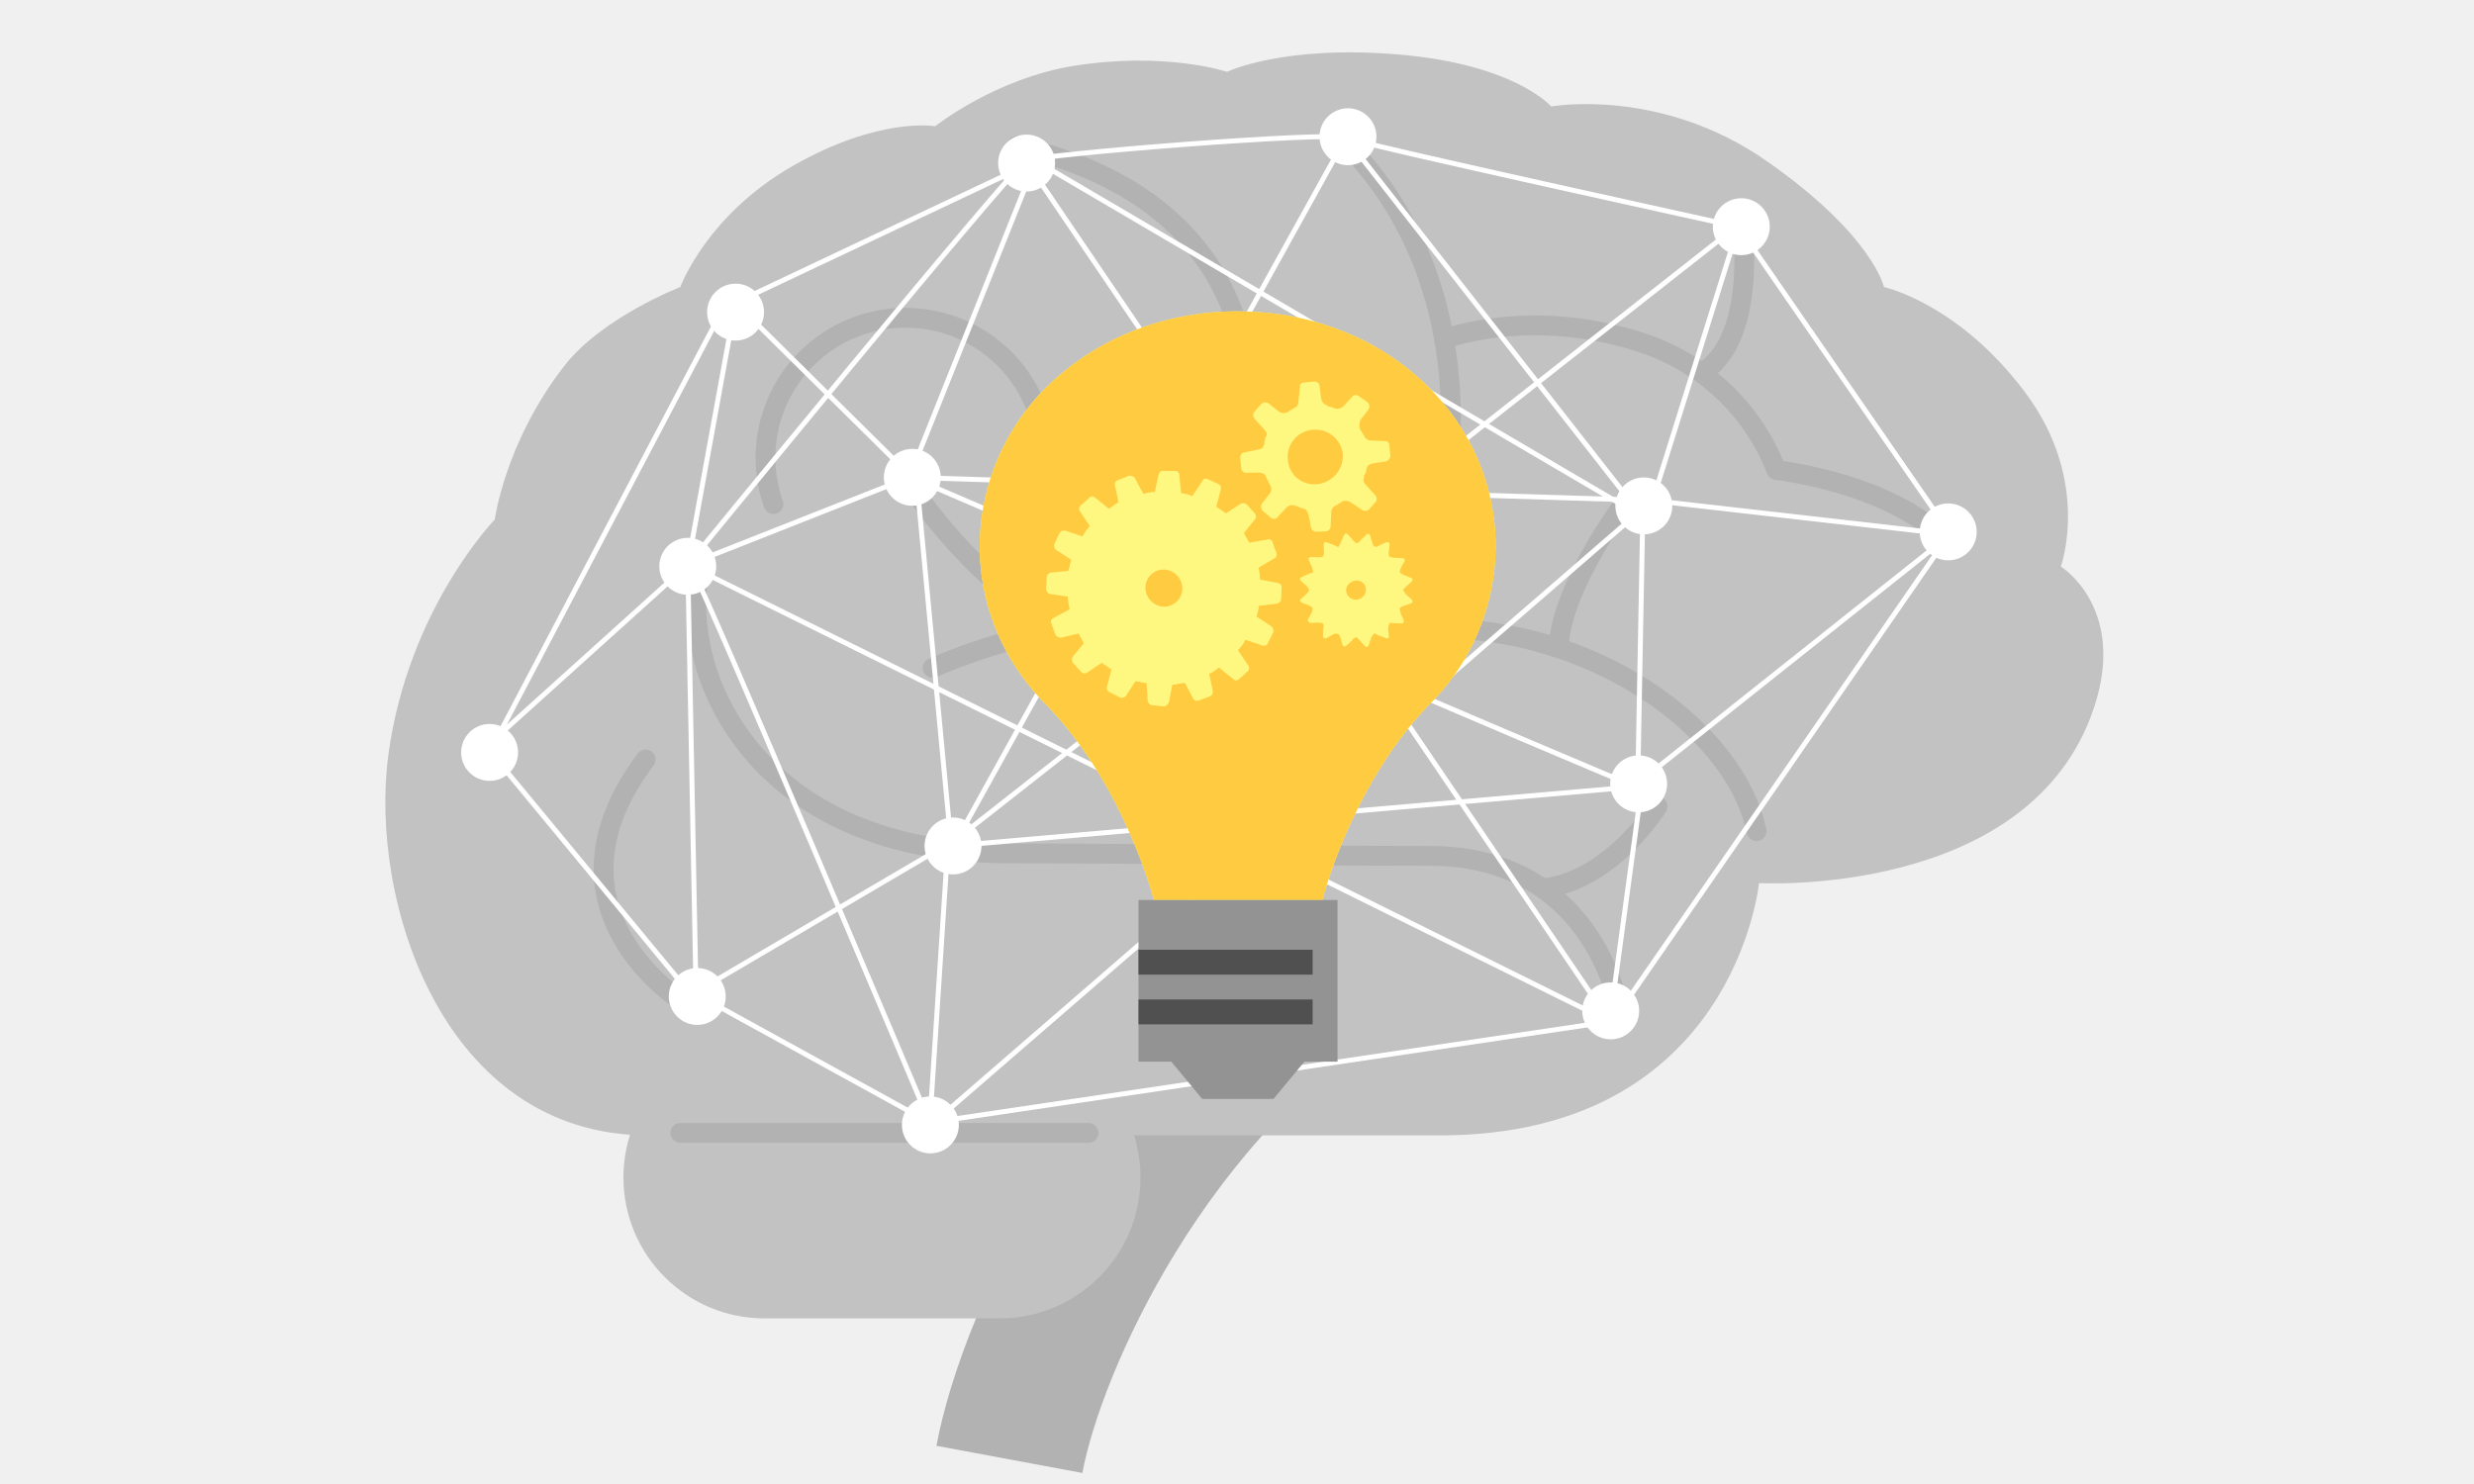
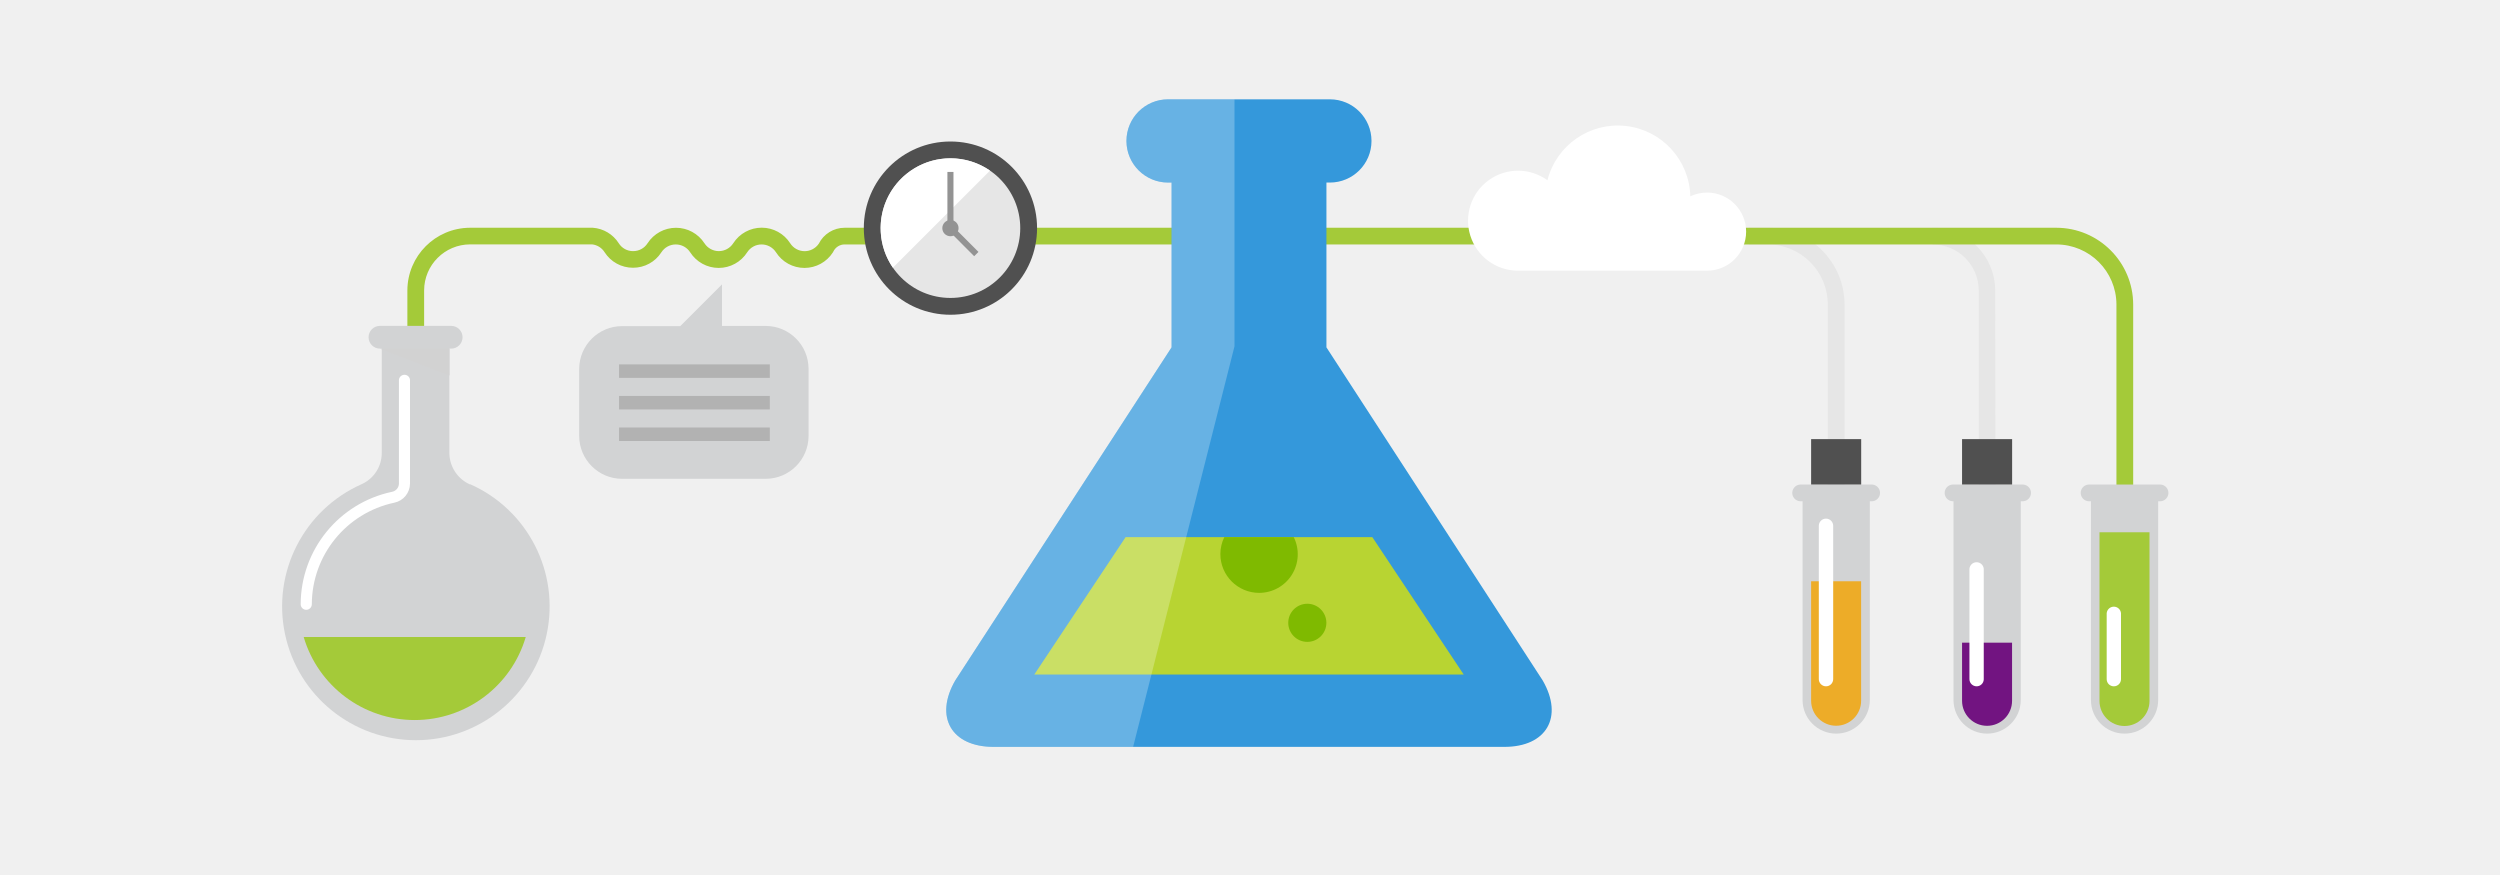
- <svg xmlns="http://www.w3.org/2000/svg" viewBox="0 0 500 300">
-   <path d="M218.747,297.767l-29.494-5.487c5.31-28.543,31.88-84.636,80.57-113.643l15.354,25.773C243.487,229.247,222.419,278.032,218.747,297.767Z" fill="#b2b2b2" />
-   <path d="M291,229.523H131c-41.5,0-56.5-47.5-52.5-77s21.5-47.5,21.5-47.5,2-15.5,14-31c7.652-9.884,23.5-16,23.5-16s5.25-14.5,22.75-24.5,28.75-8,28.75-8,12.25-9.75,28.25-12.25C235.663,10.4,248,14.523,248,14.523s11.25-5.5,34.75-3.5,30.75,10.5,30.75,10.5,22-4,43.5,11,23.75,25.5,23.75,25.5,15,3.25,28.5,21.25,7.25,35.25,7.25,35.25,14.3,8.874,6,30.5c-14,36.5-67,33.5-67,33.5S350.5,229.523,291,229.523Z" fill="#c2c2c2" />
-   <rect x="126" y="209.523" width="104.5" height="57" rx="28.5" ry="28.5" fill="#c2c2c2" />
-   <path d="M141,117.857c-2.667,20.666,13.333,54.666,63,54.666,29.684,0,56.833.5,85,.5,32.667,0,38,30,38,30" fill="none" stroke="#b2b2b2" stroke-linecap="round" stroke-linejoin="round" stroke-width="4" />
-   <path d="M312.5,179.523c13.5-2,22.5-16.5,22.5-16.5" fill="none" stroke="#b2b2b2" stroke-linecap="round" stroke-linejoin="round" stroke-width="4" />
-   <path d="M355,168.023c-4-19.5-30.488-40.2-63-41-40.5-1-51-.5-68-.5s-35.5,8.5-35.5,8.5" fill="none" stroke="#b2b2b2" stroke-linecap="round" stroke-linejoin="round" stroke-width="4" />
-   <path d="M184,98.19s14.5,22,32,29" fill="none" stroke="#b2b2b2" stroke-linecap="round" stroke-linejoin="round" stroke-width="4" />
-   <path d="M130.5,153.523c-22.833,30.334,7.5,49,7.5,49" fill="none" stroke="#b2b2b2" stroke-linecap="round" stroke-linejoin="round" stroke-width="4" />
-   <path d="M156.312,101.914a28.288,28.288,0,1,1,54.972-9.391" fill="none" stroke="#b2b2b2" stroke-linecap="round" stroke-linejoin="round" stroke-width="4" />
-   <path d="M315,131.023c.5-13,14.5-31,14.5-31" fill="none" stroke="#b2b2b2" stroke-linecap="round" stroke-linejoin="round" stroke-width="4" />
-   <path d="M393.5,109.523c-11.5-12-34.5-14.5-34.5-14.5a43.7,43.7,0,0,0-28-26c-22-7-39-.5-39-.5" fill="none" stroke="#b2b2b2" stroke-linecap="round" stroke-linejoin="round" stroke-width="4" />
-   <path d="M271.5,28.523c31.5,31.5,19.5,77,19.5,77" fill="none" stroke="#b2b2b2" stroke-linecap="round" stroke-linejoin="round" stroke-width="4" />
-   <path d="M344.5,75.023c11-7.5,7.5-31,7.5-31" fill="none" stroke="#b2b2b2" stroke-linecap="round" stroke-linejoin="round" stroke-width="4" />
-   <path d="M205.5,29.523c52,12,46.5,53.5,46.5,53.5" fill="none" stroke="#b2b2b2" stroke-linecap="round" stroke-linejoin="round" stroke-width="4" />
-   <line x1="137.5" y1="229.023" x2="220" y2="229.023" fill="none" stroke="#b2b2b2" stroke-linecap="round" stroke-linejoin="round" stroke-width="4" />
-   <circle cx="188.033" cy="227.407" r="5.752" fill="#fff" />
-   <circle cx="98.95" cy="152.107" r="5.752" fill="#fff" />
-   <circle cx="351.917" cy="45.828" r="5.752" fill="#fff" />
-   <circle cx="393.741" cy="107.524" r="5.752" fill="#fff" />
-   <circle cx="331.175" cy="158.461" r="5.752" fill="#fff" />
-   <circle cx="272.425" cy="27.64" r="5.752" fill="#fff" />
-   <circle cx="325.525" cy="204.353" r="5.752" fill="#fff" />
-   <circle cx="332.221" cy="102.269" r="5.752" fill="#fff" />
-   <circle cx="207.479" cy="32.961" r="5.752" fill="#fff" />
-   <circle cx="184.379" cy="96.494" r="5.752" fill="#fff" />
-   <circle cx="139" cy="114.482" r="5.752" fill="#fff" />
-   <circle cx="140.917" cy="201.44" r="5.752" fill="#fff" />
-   <circle cx="192.604" cy="171.015" r="5.752" fill="#fff" />
-   <path d="M187.916,226.94l-49.249-27.083L98.25,150.94,139,114.19s65.667-80.333,68.333-81.667,61.334-6,64.667-4.666,79.333,18,79.333,18l42.917,62.166L332,157.523l-6.667,49Z" fill="none" stroke="#fff" stroke-miterlimit="10" />
-   <line x1="325.333" y1="206.523" x2="207.333" y2="32.523" fill="none" stroke="#fff" stroke-miterlimit="10" />
-   <path d="M350.5,48.523,334,101.19,184.25,96.523s147.189,63.284,145.25,62" fill="none" stroke="#fff" stroke-miterlimit="10" />
-   <polyline points="185.333 97.857 192.25 171.023 330.75 159.023" fill="none" stroke="#fff" stroke-miterlimit="10" />
-   <polyline points="325.333 206.523 139 114.19 148.667 61.19 209.333 32.523" fill="none" stroke="#fff" stroke-miterlimit="10" />
-   <line x1="332" y1="104.523" x2="331" y2="158.023" fill="none" stroke="#fff" stroke-miterlimit="10" />
-   <circle cx="148.658" cy="63.098" r="5.752" fill="#fff" />
-   <line x1="182.667" y1="94.857" x2="152" y2="64.523" fill="none" stroke="#fff" stroke-miterlimit="10" />
-   <line x1="144.667" y1="65.19" x2="99.5" y2="151.023" fill="none" stroke="#fff" stroke-miterlimit="10" />
-   <polyline points="329 202.023 394 108.023 334 101.19" fill="none" stroke="#fff" stroke-miterlimit="10" />
-   <line x1="196" y1="167.523" x2="350" y2="46.523" fill="none" stroke="#fff" stroke-miterlimit="10" />
-   <path d="M140.75,117.023c1.333,1.334,47.166,109.917,47.166,109.917l3.667-56.333-50.916,29.916L139,114.19l44.75-17.667,25.583-64,122.667,72L272,27.857l-78.667,142" fill="none" stroke="#fff" stroke-miterlimit="10" />
-   <line x1="189.75" y1="226.023" x2="329.667" y2="104.857" fill="none" stroke="#fff" stroke-miterlimit="10" />
-   <path d="M280.95,71.951h0l0,0a51.906,51.906,0,0,0-4.917-2.877L275.893,69q-.756-.386-1.528-.747l-.422-.2c-.5-.228-.993-.451-1.5-.665-.132-.057-.268-.11-.4-.165q-2.293-.951-4.708-1.7c-.305-.095-.61-.191-.918-.281q-.6-.174-1.2-.334-.548-.147-1.1-.283c-.371-.091-.742-.183-1.116-.267-.49-.11-.984-.21-1.479-.307-.292-.058-.582-.121-.876-.174q-1.083-.2-2.182-.35c-.283-.04-.568-.072-.852-.108-.531-.067-1.064-.129-1.6-.182-.3-.03-.6-.056-.9-.081-.559-.047-1.121-.084-1.685-.115-.265-.014-.528-.032-.794-.043-.826-.034-1.656-.056-2.494-.056a57.359,57.359,0,0,0-20.563,3.731q-2.351.9-4.571,2-1.11.549-2.184,1.144-2.148,1.19-4.15,2.558t-3.84,2.9A45.577,45.577,0,0,0,198,110.421a44.592,44.592,0,0,0,7.34,24.525q.585.9,1.211,1.764a47.8,47.8,0,0,0,4.117,4.959l.016.019c.034.033.067.068.1.1.285.3.575.593.868.885.093.1.182.2.275.293l.067.072h0c15.527,16.338,21.2,38.9,21.2,38.9h34.061s5.644-22.669,21.1-39.01a45.246,45.246,0,0,0,13.914-32.51C302.27,94.59,293.986,80.578,280.95,71.951Z" fill="#fff880" />
-   <path d="M280.95,71.951h0l0,0a51.906,51.906,0,0,0-4.917-2.877L275.893,69q-.756-.386-1.528-.747l-.422-.2c-.5-.228-.993-.451-1.5-.665-.132-.057-.268-.11-.4-.165q-2.293-.951-4.708-1.7c-.305-.095-.61-.191-.918-.281q-.6-.174-1.2-.334-.548-.147-1.1-.283c-.371-.091-.742-.183-1.116-.267-.49-.11-.984-.21-1.479-.307-.292-.058-.582-.121-.876-.174q-1.083-.2-2.182-.35c-.283-.04-.568-.072-.852-.108-.531-.067-1.064-.129-1.6-.182-.3-.03-.6-.056-.9-.081-.559-.047-1.121-.084-1.685-.115-.265-.014-.528-.032-.794-.043-.826-.034-1.656-.056-2.494-.056a57.359,57.359,0,0,0-20.563,3.731q-2.351.9-4.571,2-1.11.549-2.184,1.144-2.148,1.19-4.15,2.558t-3.84,2.9A45.577,45.577,0,0,0,198,110.421a44.592,44.592,0,0,0,7.34,24.525q.585.9,1.211,1.764a47.8,47.8,0,0,0,4.117,4.959l.016.019c.034.033.067.068.1.1.285.3.575.593.868.885.093.1.182.2.275.293l.067.072h0c15.527,16.338,21.2,38.9,21.2,38.9h34.061s5.644-22.669,21.1-39.01a45.246,45.246,0,0,0,13.914-32.51C302.27,94.59,293.986,80.578,280.95,71.951Z" fill="#ffcb40" />
-   <polygon points="257.368 222.161 242.973 222.161 234.631 212.106 265.71 212.106 257.368 222.161" fill="#939393" />
-   <rect x="230.094" y="181.941" width="40.221" height="32.679" fill="#939393" />
-   <rect x="230.094" y="191.996" width="35.193" height="5.028" fill="#505050" />
-   <rect x="230.094" y="202.051" width="35.193" height="5.028" fill="#505050" />
-   <path d="M264.989,106.789a1.011,1.011,0,0,0,.947.695l2.124-.066a1.088,1.088,0,0,0,.867-1.1l.119-2.6a1.508,1.508,0,0,1,1.053-1.584c.34-.31.836-.452,1.177-.763a1.826,1.826,0,0,1,1.785.244l2.374,1.576a1.233,1.233,0,0,0,1.147-.111l1.549-1.724a1.133,1.133,0,0,0-.266-1.319L276,97.987a1.327,1.327,0,0,1-.252-1.644l-.156-.17a1.769,1.769,0,0,0,.543-1.118c.029-.652.385-1.289,1.533-1.4l2.465-.381a1.29,1.29,0,0,0,.866-1.1l-.22-2.3a.8.8,0,0,0-.947-.7l-2.606-.119a1.554,1.554,0,0,1-1.583-1.051c-.311-.34-.452-.836-.762-1.176a2.613,2.613,0,0,1,.089-1.954l1.563-2.05a1.177,1.177,0,0,0-.095-1.474L274.7,80.14a.991.991,0,0,0-1.3-.059l-1.888,2.036a1.665,1.665,0,0,1-1.814.408,5.045,5.045,0,0,0-1.288-.385l-.156-.171a1.714,1.714,0,0,1-1.242-1.361l-.36-2.791a1.011,1.011,0,0,0-.947-.695l-2.3.223a.8.8,0,0,0-.695.947l-.292,2.761c-.043.976-.384,1.287-.881,1.428-.341.312-.836.452-1.178.764a1.712,1.712,0,0,1-1.953-.089l-2.2-1.731a1.268,1.268,0,0,0-1.317.265l-1.549,1.726a1.44,1.44,0,0,0,.267,1.317l1.864,2.042c.622.681.762,1.177.25,1.644-.015.326-.2.807-.23,1.459-.186.481-.371.962-1.518,1.073l-2.635.533a1.016,1.016,0,0,0-.7.948l.222,2.293a1.039,1.039,0,0,0,.777.852l2.776-.038c.976.045,1.286.384,1.427.88a14.63,14.63,0,0,1,.747,1.5,1.464,1.464,0,0,1,.08,1.8l-1.733,2.207a1.266,1.266,0,0,0,.265,1.315l1.569,1.377a.992.992,0,0,0,1.3.06l1.889-2.037a1.661,1.661,0,0,1,1.813-.408q.721.279,1.445.555c.65.03.962.371,1.242,1.362l.531,2.637m6.4-14.887a5.735,5.735,0,0,1-5.171,5.968,5.323,5.323,0,0,1-5.963-5.166,5.474,5.474,0,0,1,5-5.81,5.544,5.544,0,0,1,6.134,5.008" fill="#fff880" />
-   <path d="M278.729,110.274a.819.819,0,0,1-.953.192c-.123.113-.337-.369-.439-.728l-.406-1.434c-.214-.482-.684-.5-.818-.154L275,109.162a1.264,1.264,0,0,1-.975.663l-.562-.615-1.011-1.108c-.337-.369-.7-.267-.83.08l-.659,1.5a3.457,3.457,0,0,1-.515.921,7.007,7.007,0,0,1-.808-.391l-1.392-.535c-.46-.257-.707-.033-.728.439l.046,1.536a1.134,1.134,0,0,1-.277.931,2.894,2.894,0,0,1-.831.081l-1.413-.064c-.47-.021-.717.2-.5.685l.641,1.445c.1.359.193.952.193.952a2.8,2.8,0,0,1-.841.317l-1.445.642c-.359.1-.494.45-.156.819l1.134.995a5.911,5.911,0,0,1,.551.851,5.884,5.884,0,0,1-.628.8l-1.108,1.012c-.246.224-.146.583.2.716l1.391.535c.349.134.809.391.8.626a3.124,3.124,0,0,1-.156.82l-.772,1.38c-.134.349.091.595.439.729l1.535-.048a2.31,2.31,0,0,1,1.055.165.89.89,0,0,1,.079.83l-.074,1.648c-.023.47.326.6.684.5l1.333-.765a1.189,1.189,0,0,1,1.066-.071c.123-.112.225.247.438.728l.4,1.434c.214.482.573.38.82.156l1.108-1.012a1.269,1.269,0,0,1,.976-.665l.562.616,1.011,1.108c.336.368.695.267.828-.081l.548-1.628a2.473,2.473,0,0,1,.626-.8,6.933,6.933,0,0,1,.809.39l1.391.535c.461.256.706.033.728-.439l-.169-1.424a2.5,2.5,0,0,1,.29-1.166l.942.042,1.413.064c.471.022.6-.327.5-.685l-.641-1.445c-.1-.359-.193-.953-.193-.953a1.806,1.806,0,0,1,.728-.439l1.559-.519c.358-.1.492-.449.154-.82l-1.133-1a3.65,3.65,0,0,1-.551-.851c-.113-.123.257-.461.5-.686l1.232-1.124a.421.421,0,0,0-.2-.717l-1.392-.535c-.348-.134-.921-.514-.8-.627-.112-.123.022-.471.156-.818l.772-1.381c.134-.348-.091-.595-.562-.617l-1.413-.063a6.6,6.6,0,0,1-1.055-.166,1.527,1.527,0,0,1-.192-.953l.188-1.525c.022-.47-.325-.6-.683-.5Zm-2.96,7.89a2.029,2.029,0,0,1-3.406,2.2,1.854,1.854,0,0,1,.712-2.681,2.009,2.009,0,0,1,2.694.476" fill="#fff880" />
-   <path d="M253.558,105.059a.959.959,0,0,0,.058-1.266l-1.692-1.853a1.129,1.129,0,0,0-1.265-.058l-2.881,1.9c-.615-.41-1.352-.95-1.968-1.359l.925-3.512a.862.862,0,0,0-.461-1.035l-2.111-.984a.8.8,0,0,0-1.158.328l-2.045,3.08a7.387,7.387,0,0,0-2.257-.609l-.343-3.568a.866.866,0,0,0-.847-.927l-2.411.017c-.374-.143-.772.22-.915.594l-.8,3.643a7.469,7.469,0,0,0-2.3.4L229.327,96.6a1.277,1.277,0,0,0-1.122-.431l-2.327.91a.862.862,0,0,0-.552.99l.729,3.459c-.651.351-1.313.955-1.963,1.307l-2.814-2.283a.819.819,0,0,0-1.145.075L218.41,102.2a.822.822,0,0,0-.179,1.135l2.019,3.01a10.322,10.322,0,0,0-1.493,2.089l-3.5-1.173a1.109,1.109,0,0,0-1.169.581l-.986,2.114a1.1,1.1,0,0,0,.448,1.289l2.959,1.91c-.288.749-.324,1.508-.613,2.257l-3.568.346a1.1,1.1,0,0,0-.807.979l-.1,2.279a1.1,1.1,0,0,0,.713,1.048l3.656.546a14.815,14.815,0,0,0,.389,2.557l-3.254,1.755a.8.8,0,0,0-.432,1.124l.788,2.192a1.187,1.187,0,0,0,1.11.685l3.593-.853c.351.651.7,1.3,1.053,1.951l-2.288,2.816a1.192,1.192,0,0,0,.074,1.145l1.692,1.853a.96.96,0,0,0,1.133.178l3.013-2.021c.615.41,1.352.95,1.968,1.358l-.923,3.512a.861.861,0,0,0,.46,1.036l2.232,1.117a1.084,1.084,0,0,0,1.157-.33l1.913-2.958c.76.033,1.508.321,2.269.355l.21,3.69a1.1,1.1,0,0,0,.978.806l2.4.235a1.528,1.528,0,0,0,.927-.846l.67-3.522c.892-.088,1.665-.307,2.556-.393l1.634,3.119a.869.869,0,0,0,1.122.432l2.193-.788a1.031,1.031,0,0,0,.687-1.112l-.73-3.459a9.127,9.127,0,0,0,1.963-1.308l2.815,2.285a.846.846,0,0,0,1.266.057l1.723-1.572a.847.847,0,0,0,.058-1.266l-2.02-3.011a6.339,6.339,0,0,0,1.493-2.089l3.5,1.173a.86.86,0,0,0,1.036-.459l1.119-2.234a1.28,1.28,0,0,0-.327-1.158l-3.08-2.042a6.462,6.462,0,0,0,.481-2.136l3.7-.468c.386-.109.783-.472.795-.725l.117-2.533a.865.865,0,0,0-.846-.926l-3.523-.667a13.733,13.733,0,0,0-.268-2.424l3-1.768a.925.925,0,0,0,.565-1.242l-.787-2.193a.8.8,0,0,0-1.121-.432l-3.582.6q-.526-.976-1.053-1.952l2.155-2.7m-15.625,11.35a3.678,3.678,0,0,1-.244,5.319,3.641,3.641,0,0,1-5.187-.361,3.678,3.678,0,1,1,5.431-4.958" fill="#fff880" />
+ <svg xmlns="http://www.w3.org/2000/svg" id="Layer_1" data-name="Layer 1" viewBox="0 0 400 140">
+   <defs>
+     <style>.cls-1{fill:#e6e6e6;}.cls-2{fill:#a4ca39;}.cls-3{fill:#d2d3d4;}.cls-4{fill:#edac28;}.cls-5{fill:#505050;}.cls-6{fill:#721481;}.cls-15,.cls-7{fill:#fff;}.cls-8{fill:#d2d2d2;}.cls-9{fill:#939393;}.cls-10{fill:none;stroke:#939393;stroke-miterlimit:10;stroke-width:0.97px;}.cls-11{fill:#b2b2b2;}.cls-12{fill:#3498db;}.cls-13{fill:#b8d432;}.cls-14{fill:#7fba00;}.cls-15{opacity:0.25;isolation:isolate;}</style>
+   </defs>
+   <path class="cls-1" d="M295.13,80.61h-2.68V48.73a9.63,9.63,0,0,0-9.63-9.62h-3V36.43h3a12.33,12.33,0,0,1,12.31,12.3Z" />
+   <path class="cls-1" d="M319.28,78.93H316.6V46.49a7.38,7.38,0,0,0-7.37-7.37V36.44a10.06,10.06,0,0,1,10,10.05Z" />
+   <path class="cls-2" d="M67.86,101.35H65.18V46.49a10.06,10.06,0,0,1,10-10.05H94.84A5.36,5.36,0,0,1,99,38.92a2.68,2.68,0,0,0,2.3,1.26,2.71,2.71,0,0,0,2.31-1.26v0a5.42,5.42,0,0,1,9.1,0,2.74,2.74,0,0,0,4.61,0,5.41,5.41,0,0,1,9.11,0A2.74,2.74,0,0,0,131,39a4.64,4.64,0,0,1,4.14-2.56H329a12.32,12.32,0,0,1,12.31,12.3V88.26h-2.68V48.73A9.63,9.63,0,0,0,329,39.11H135.12a2,2,0,0,0-1.77,1.11l-.08.15a5.4,5.4,0,0,1-9.11,0,2.74,2.74,0,0,0-4.61,0,5.41,5.41,0,0,1-9.12,0,2.74,2.74,0,0,0-4.61,0l0,0a5.37,5.37,0,0,1-4.54,2.47h0a5.38,5.38,0,0,1-4.55-2.49,2.7,2.7,0,0,0-2-1.25H75.23a7.38,7.38,0,0,0-7.37,7.37Z" />
+   <path class="cls-3" d="M299.35,77.53H288.22a1.34,1.34,0,1,0,0,2.67h.19V112a5.38,5.38,0,1,0,10.76,0V80.2h.18a1.34,1.34,0,1,0,0-2.67Z" />
+   <path class="cls-4" d="M289.78,93h8a0,0,0,0,1,0,0v19.12a4,4,0,0,1-4,4h0a4,4,0,0,1-4-4V93A0,0,0,0,1,289.78,93Z" />
+   <rect class="cls-5" x="289.78" y="70.26" width="8.01" height="7.26" />
+   <path class="cls-3" d="M323.5,77.53H312.37a1.34,1.34,0,0,0,0,2.67h.19V112a5.38,5.38,0,1,0,10.76,0V80.2h.18a1.34,1.34,0,1,0,0-2.67Z" />
+   <path class="cls-6" d="M313.93,102.83h8a0,0,0,0,1,0,0v9.3a4,4,0,0,1-4,4h0a4,4,0,0,1-4-4v-9.3a0,0,0,0,1,0,0Z" />
+   <rect class="cls-5" x="313.93" y="70.26" width="8.01" height="7.26" />
+   <path class="cls-3" d="M345.49,77.53H334.37a1.34,1.34,0,1,0,0,2.67h.18V112a5.38,5.38,0,0,0,5.38,5.38h0a5.38,5.38,0,0,0,5.38-5.38V80.2h.18a1.34,1.34,0,1,0,0-2.67Z" />
+   <path class="cls-2" d="M335.92,85.16h8a0,0,0,0,1,0,0v27a4,4,0,0,1-4,4h0a4,4,0,0,1-4-4v-27A0,0,0,0,1,335.92,85.16Z" />
+   <path class="cls-7" d="M273.13,30.81a6.3,6.3,0,0,0-2.68.6,11.61,11.61,0,0,0-22.86-2.57,8,8,0,1,0-4.82,14.47h30.36a6.25,6.25,0,0,0,0-12.5Z" />
+   <path class="cls-3" d="M75.22,77.52a5.55,5.55,0,0,1-3.32-5V55.78h.29a1.82,1.82,0,1,0,0-3.64H60.79a1.82,1.82,0,0,0,0,3.64h.29V72.47a5.46,5.46,0,0,1-3.22,5,21.4,21.4,0,1,0,17.36,0Z" />
+   <path class="cls-7" d="M49,97.57a.89.89,0,0,1-.89-.88,18.43,18.43,0,0,1,14.61-18,1.36,1.36,0,0,0,1.11-1.33V60.76a.89.89,0,0,1,1.77,0V77.38a3.14,3.14,0,0,1-2.51,3.05A16.67,16.67,0,0,0,49.89,96.69.89.89,0,0,1,49,97.57Z" />
+   <polygon class="cls-8" points="60.79 55.78 71.92 60.09 71.92 55.78 60.79 55.78" />
+   <path class="cls-2" d="M48.59,101.92a18.52,18.52,0,0,0,35.53,0Z" />
+   <path class="cls-7" d="M292.16,109.81a1.15,1.15,0,0,1-1.15-1.14V84.13a1.15,1.15,0,1,1,2.3,0v24.54A1.15,1.15,0,0,1,292.16,109.81Z" />
+   <path class="cls-7" d="M316.26,109.81a1.15,1.15,0,0,1-1.15-1.14V91a1.15,1.15,0,0,1,2.29,0v17.71A1.14,1.14,0,0,1,316.26,109.81Z" />
+   <path class="cls-7" d="M338.22,109.81a1.14,1.14,0,0,1-1.15-1.14V98.11a1.15,1.15,0,0,1,2.29,0v10.56A1.14,1.14,0,0,1,338.22,109.81Z" />
+   <circle class="cls-5" cx="152.07" cy="36.5" r="13.86" />
+   <circle class="cls-1" cx="152.07" cy="36.5" r="11.17" />
+   <path class="cls-7" d="M152.07,25.33a11.18,11.18,0,0,0-9.21,17.5L158.4,27.3A11.12,11.12,0,0,0,152.07,25.33Z" />
+   <circle class="cls-9" cx="152.07" cy="36.5" r="1.3" />
+   <line class="cls-10" x1="152.07" y1="27.51" x2="152.07" y2="36.5" />
+   <line class="cls-10" x1="152.07" y1="36.5" x2="156.21" y2="40.65" />
+   <path class="cls-3" d="M99.52,76.61h23a6.87,6.87,0,0,0,6.85-6.85V59a6.87,6.87,0,0,0-6.85-6.85h-7V45.5l-6.68,6.68H99.52A6.87,6.87,0,0,0,92.67,59V69.76A6.87,6.87,0,0,0,99.52,76.61Z" />
+   <rect class="cls-11" x="99.04" y="68.41" width="24.12" height="2.16" transform="translate(222.21 138.97) rotate(180)" />
+   <rect class="cls-11" x="99.04" y="63.36" width="24.12" height="2.16" transform="translate(222.21 128.87) rotate(180)" />
+   <rect class="cls-11" x="99.04" y="58.3" width="24.12" height="2.16" transform="translate(222.21 118.76) rotate(180)" />
+   <path class="cls-12" d="M246.83,108.87l-34.6-53.29V29.21h.55a6.66,6.66,0,1,0,0-13.32H186.89a6.66,6.66,0,1,0,0,13.32h.56V55.58l-34.61,53.29c-3.38,5.85-.61,10.63,6.14,10.63H240.7C247.45,119.5,250.21,114.72,246.83,108.87Z" />
+   <polygon class="cls-13" points="180.1 85.94 165.49 107.92 234.19 107.92 219.57 85.94 180.1 85.94" />
+   <path class="cls-14" d="M201.47,94.86A6.18,6.18,0,0,0,207,85.94H195.89a6.14,6.14,0,0,0-.63,2.71A6.21,6.21,0,0,0,201.47,94.86Z" />
+   <circle class="cls-14" cx="209.17" cy="99.65" r="3.05" />
+   <path class="cls-15" d="M152.84,108.87l34.61-53.29V29.21h-.56a6.66,6.66,0,1,1,0-13.32h10.63V55.41L181.3,119.5H159C152.23,119.5,149.46,114.72,152.84,108.87Z" />
</svg>
